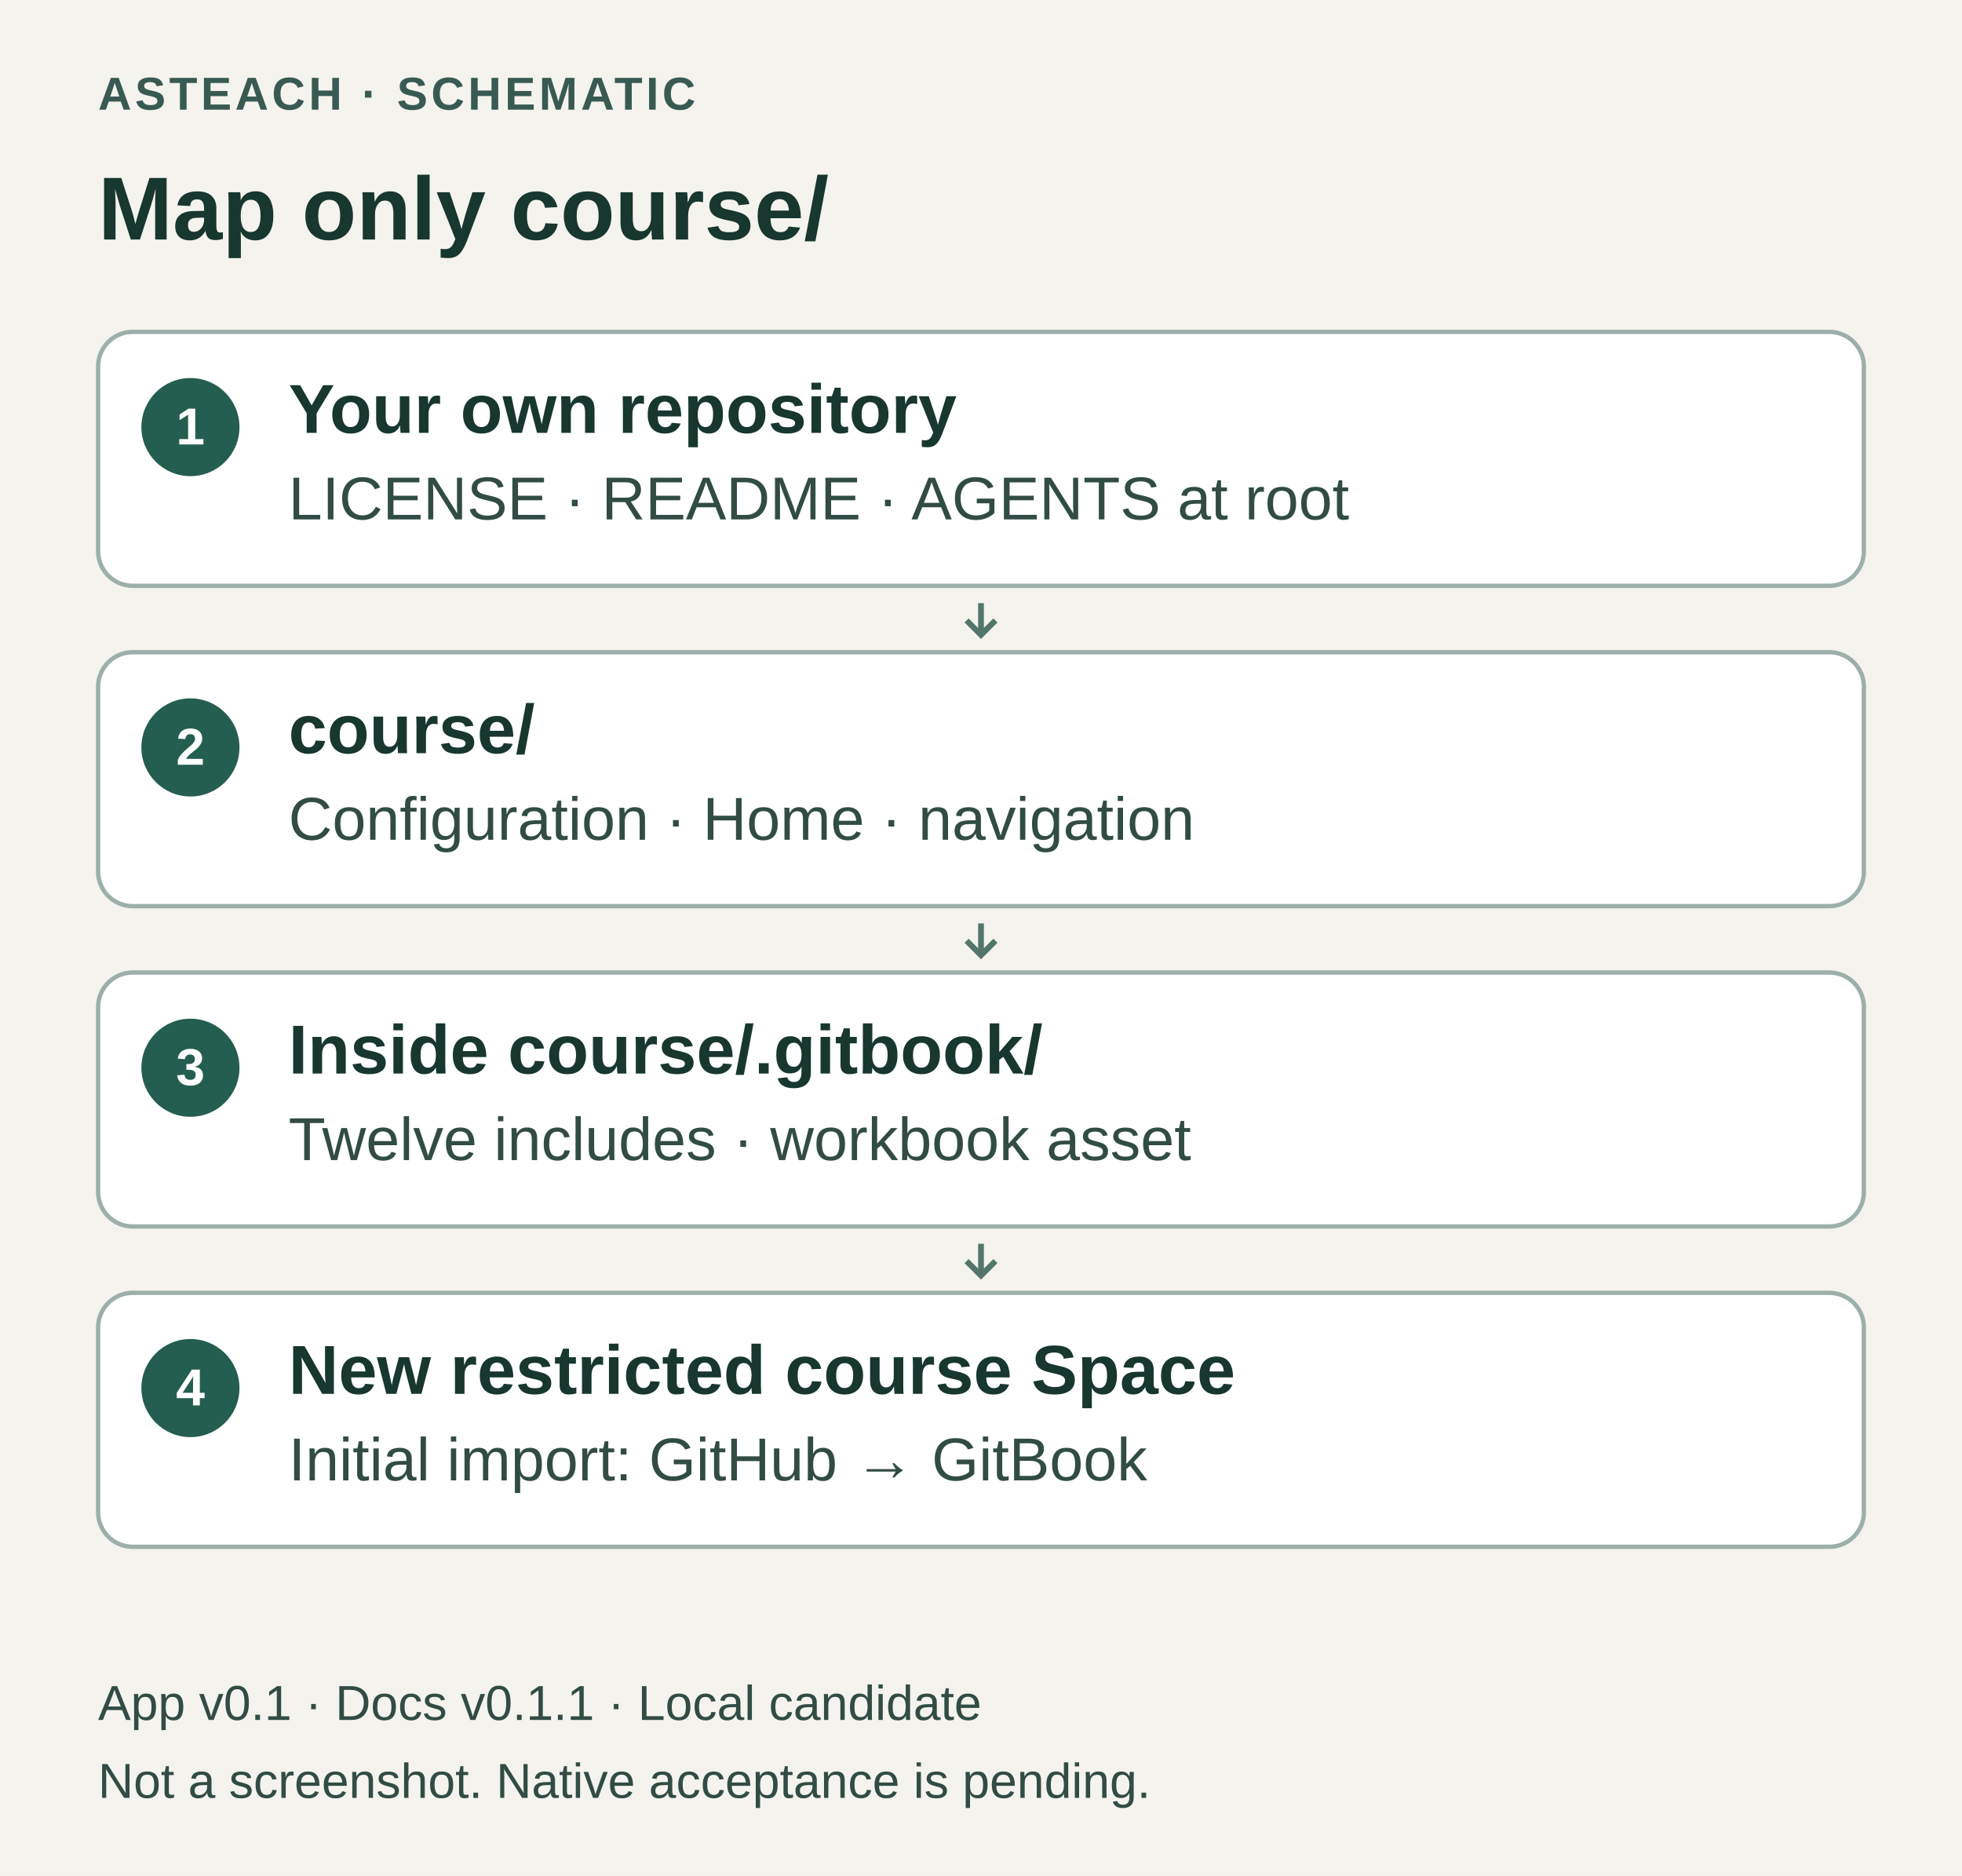
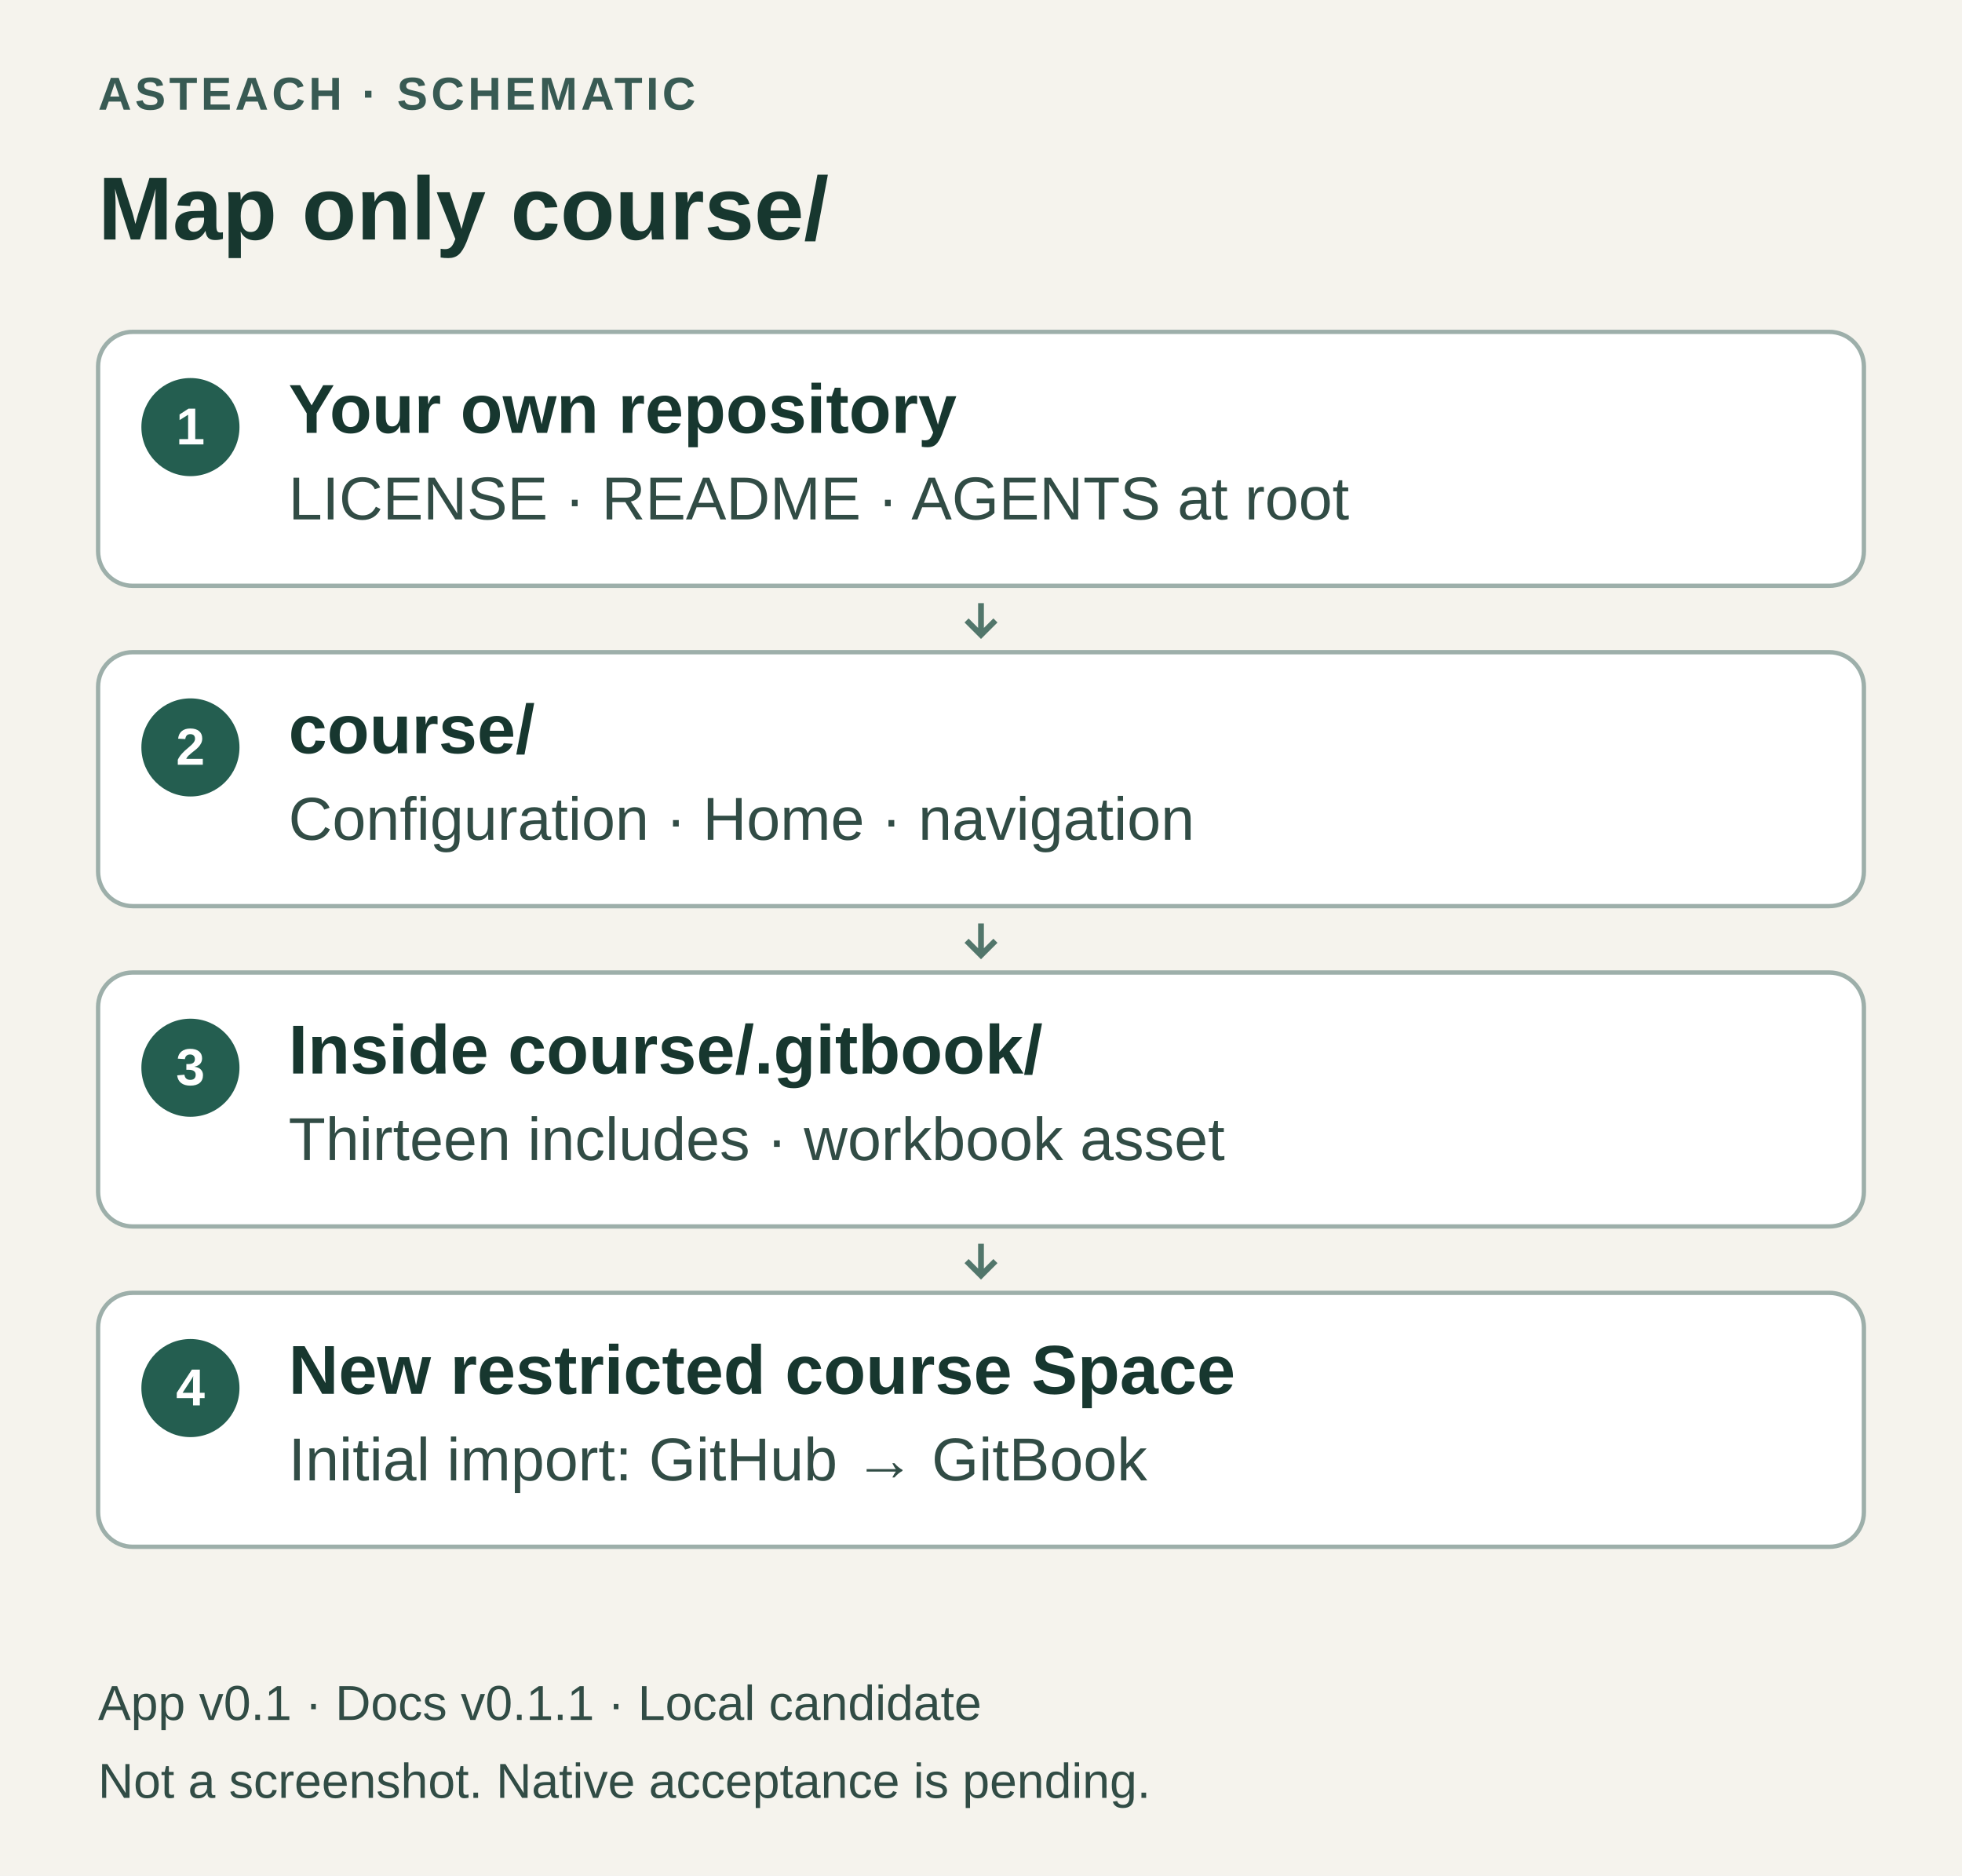
<svg xmlns="http://www.w3.org/2000/svg" viewBox="0 0 680 650" role="img" aria-labelledby="title description">
  <rect width="680" height="650" fill="#f5f3ed" />
  <g font-family="Arial, Helvetica, sans-serif">
    <text x="34" y="38" font-size="16" font-weight="700" letter-spacing="1.2" fill="#385a53">ASTEACH · SCHEMATIC</text>
    <text x="34" y="83" font-size="31" font-weight="700" fill="#17372f">Map only course/</text>
    <rect x="34" y="115" width="612" height="88" rx="12" fill="#ffffff" stroke="#9dafaa" stroke-width="1.5" />
    <circle cx="66" cy="148" r="17" fill="#245e50" />
    <text x="66" y="154" text-anchor="middle" font-size="18" font-weight="700" fill="#ffffff">1</text>
    <text x="100" y="150" font-size="24" font-weight="700" fill="#17372f">Your own repository</text>
    <text x="100" y="180" font-size="21" fill="#314c45">LICENSE · README · AGENTS at root</text>
    <path d="M 340 209 v 10 m -5 -4 l 5 5 l 5 -5" fill="none" stroke="#52766b" stroke-width="2" />
    <rect x="34" y="226" width="612" height="88" rx="12" fill="#ffffff" stroke="#9dafaa" stroke-width="1.5" />
    <circle cx="66" cy="259" r="17" fill="#245e50" />
    <text x="66" y="265" text-anchor="middle" font-size="18" font-weight="700" fill="#ffffff">2</text>
    <text x="100" y="261" font-size="24" font-weight="700" fill="#17372f">course/</text>
    <text x="100" y="291" font-size="21" fill="#314c45">Configuration · Home · navigation</text>
    <path d="M 340 320 v 10 m -5 -4 l 5 5 l 5 -5" fill="none" stroke="#52766b" stroke-width="2" />
    <rect x="34" y="337" width="612" height="88" rx="12" fill="#ffffff" stroke="#9dafaa" stroke-width="1.5" />
    <circle cx="66" cy="370" r="17" fill="#245e50" />
    <text x="66" y="376" text-anchor="middle" font-size="18" font-weight="700" fill="#ffffff">3</text>
    <text x="100" y="372" font-size="24" font-weight="700" fill="#17372f">Inside course/.gitbook/</text>
-     <text x="100" y="402" font-size="21" fill="#314c45">Twelve includes · workbook asset</text>
+     <text x="100" y="402" font-size="21" fill="#314c45">Thirteen includes · workbook asset</text>
    <path d="M 340 431 v 10 m -5 -4 l 5 5 l 5 -5" fill="none" stroke="#52766b" stroke-width="2" />
    <rect x="34" y="448" width="612" height="88" rx="12" fill="#ffffff" stroke="#9dafaa" stroke-width="1.5" />
    <circle cx="66" cy="481" r="17" fill="#245e50" />
    <text x="66" y="487" text-anchor="middle" font-size="18" font-weight="700" fill="#ffffff">4</text>
    <text x="100" y="483" font-size="24" font-weight="700" fill="#17372f">New restricted course Space</text>
    <text x="100" y="513" font-size="21" fill="#314c45">Initial import: GitHub → GitBook</text>
    <text x="34" y="596" font-size="17" fill="#314c45">App v0.1 · Docs v0.1.1 · Local candidate</text>
    <text x="34" y="623" font-size="17" fill="#314c45">Not a screenshot. Native acceptance is pending.</text>
  </g>
</svg>
